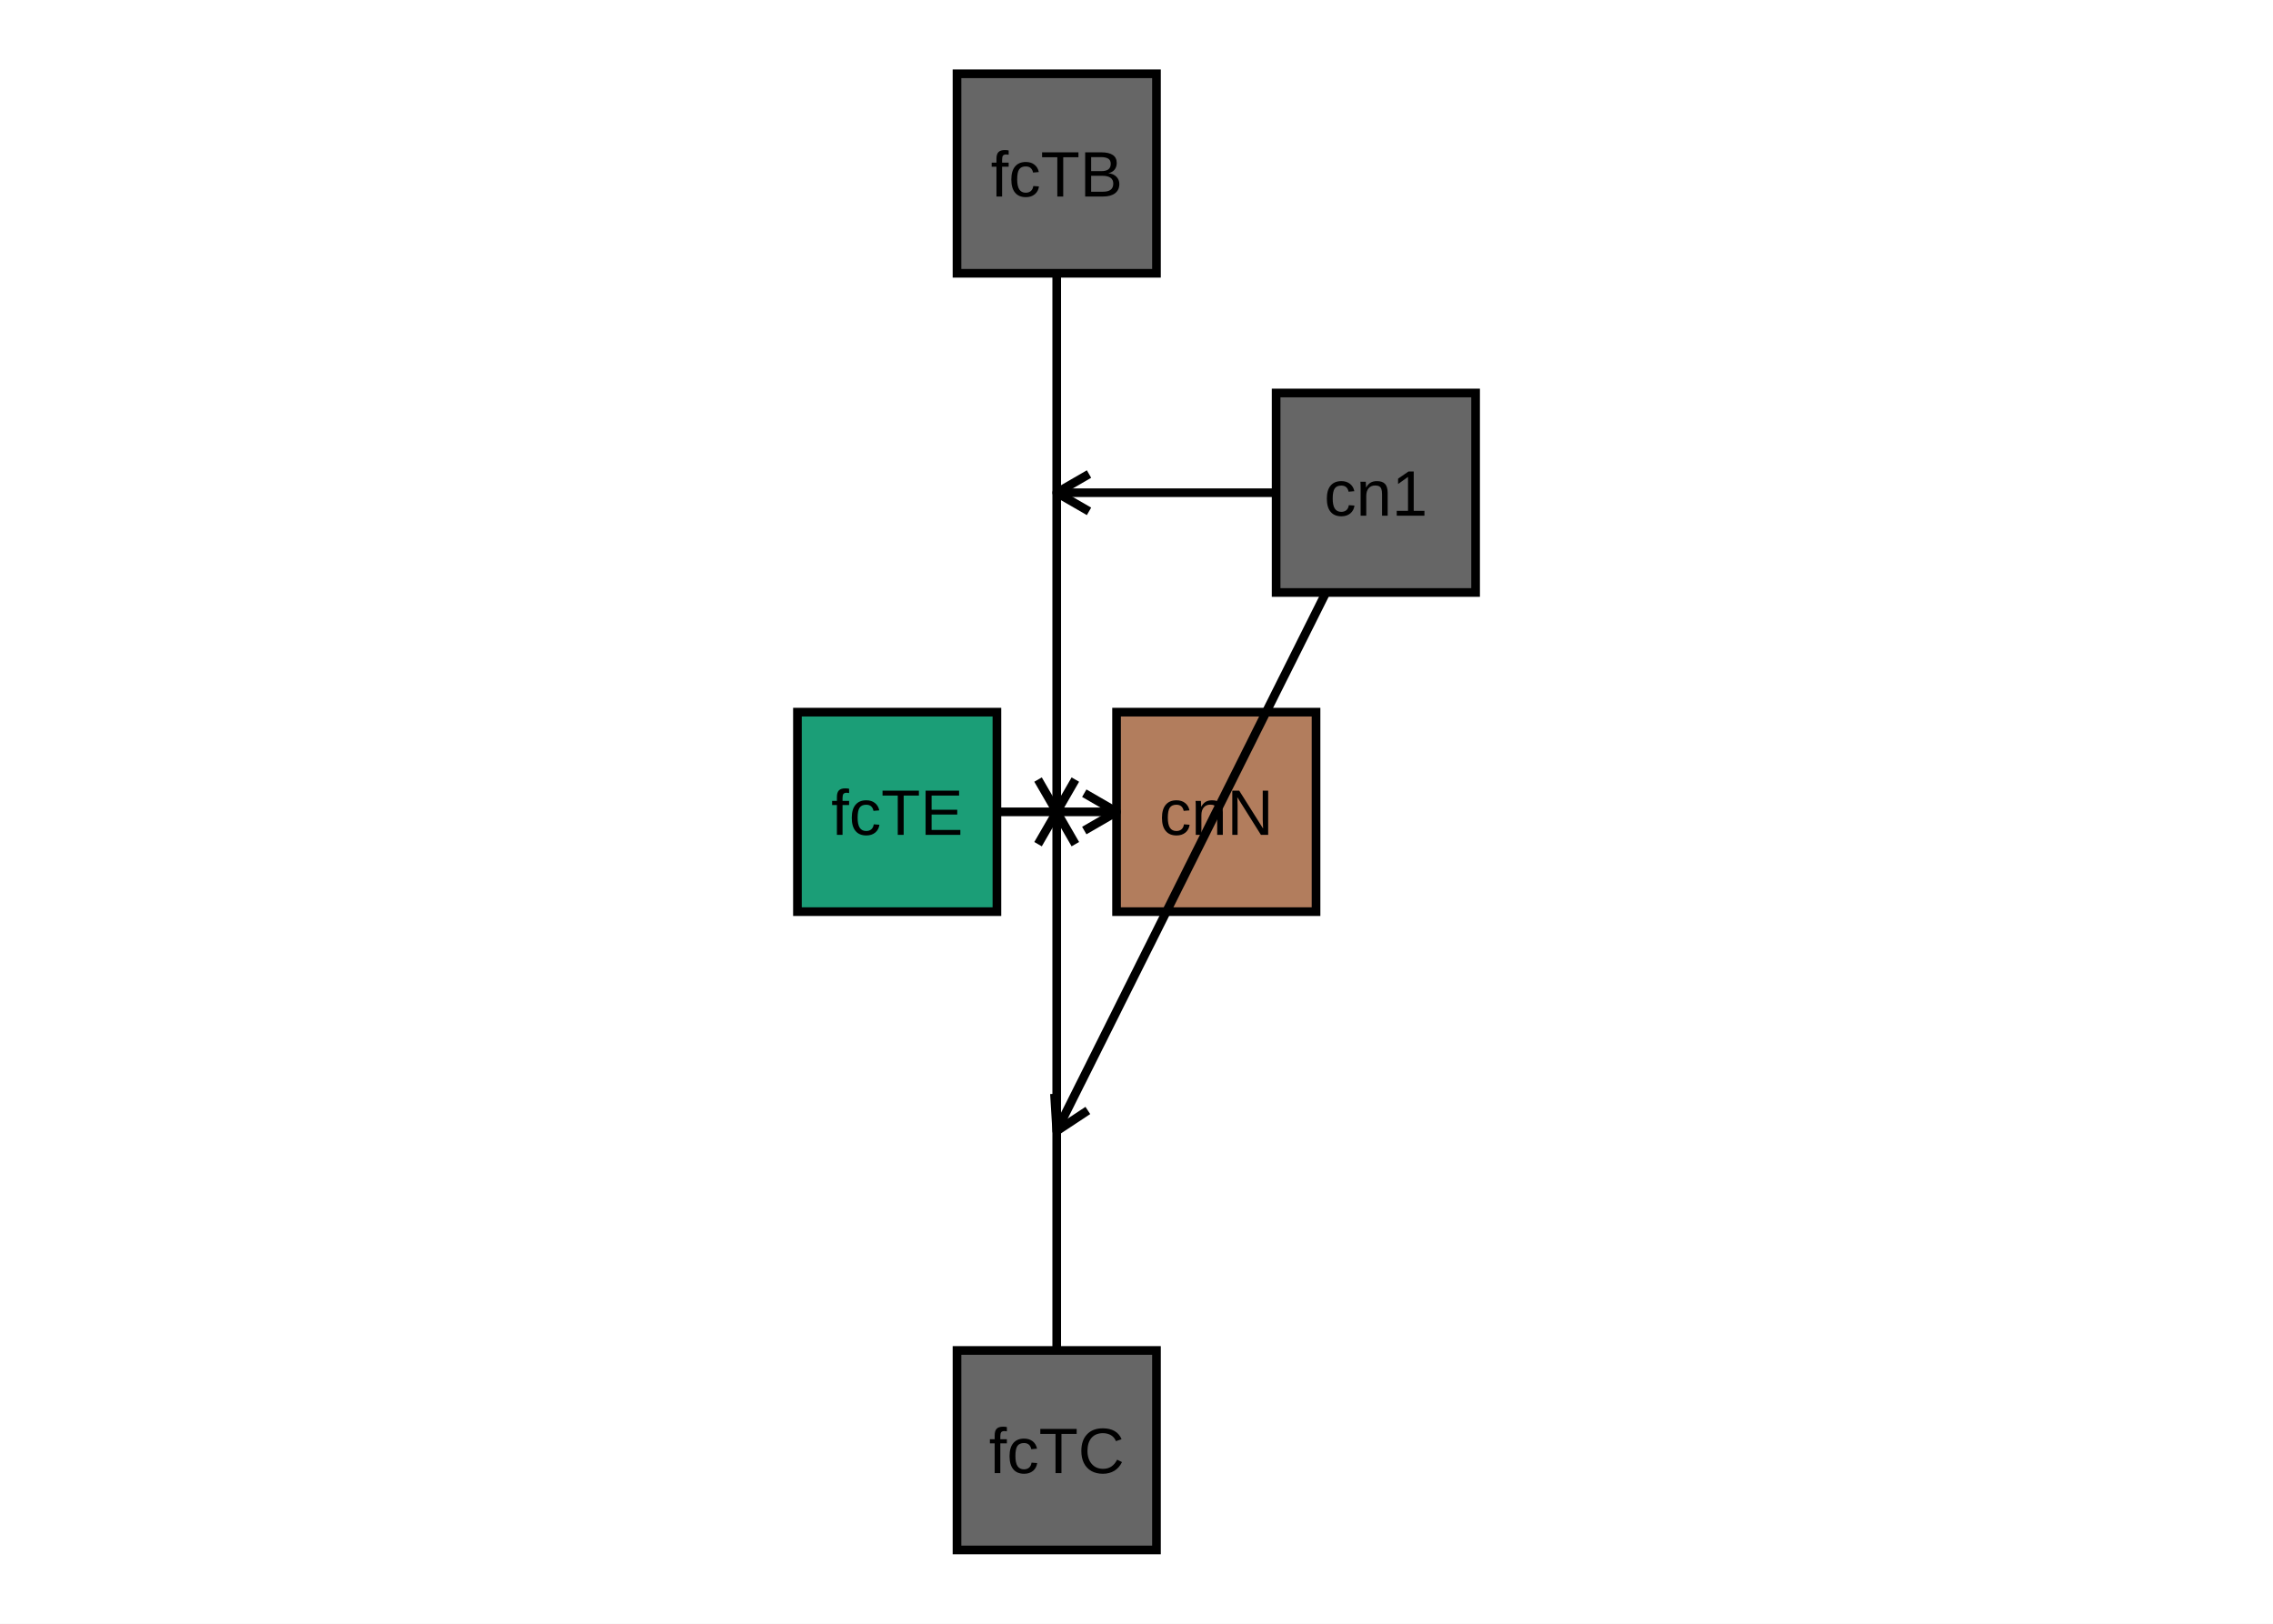
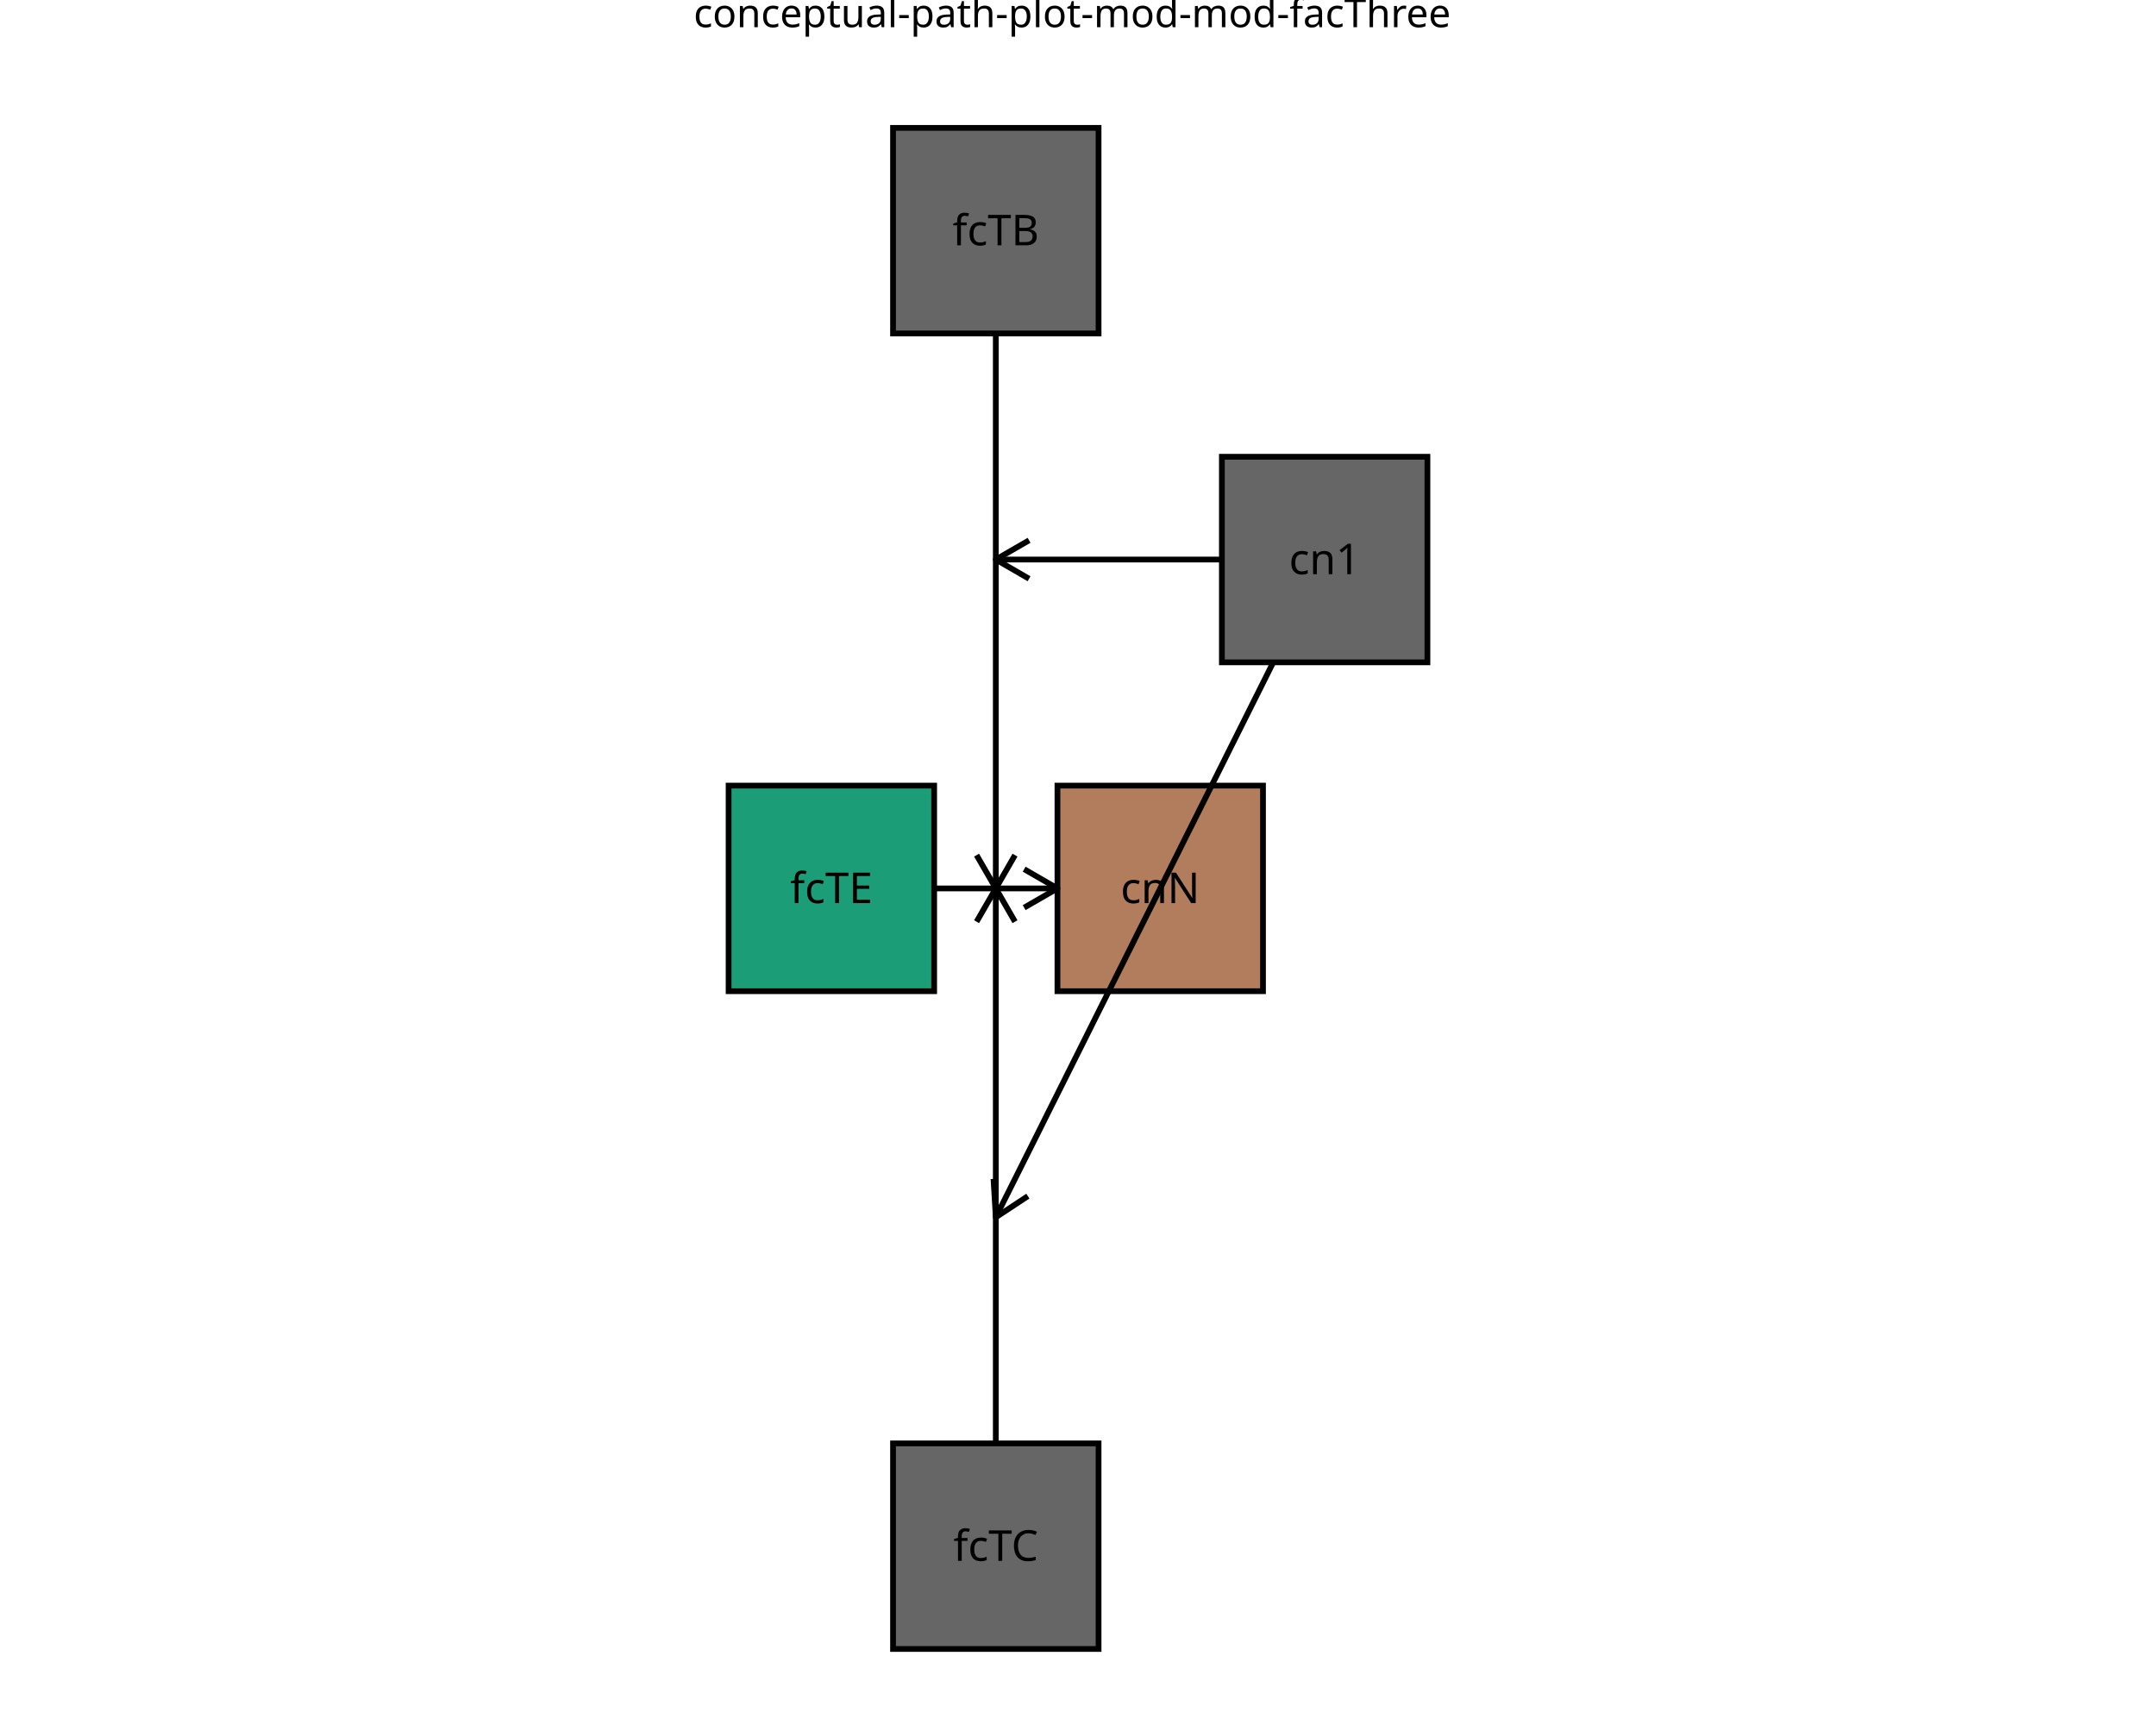
- <svg xmlns="http://www.w3.org/2000/svg" width="504.00pt" height="360.00pt" viewBox="0 0 504.00 360.00">
-   <g class="svglite">
-     <defs>
-       <style type="text/css">
+ <svg xmlns="http://www.w3.org/2000/svg" class="svglite" data-engine-version="2.0" width="720.00pt" height="576.00pt" viewBox="0 0 720.00 576.00">
+   <defs>
+     <style type="text/css">
    .svglite line, .svglite polyline, .svglite polygon, .svglite path, .svglite rect, .svglite circle {
      fill: none;
      stroke: #000000;
      stroke-linecap: round;
      stroke-linejoin: round;
      stroke-miterlimit: 10.00;
    }
-     .svglite text {
-       white-space: pre;
-     }
-     .svglite g.glyphgroup path {
-       fill: inherit;
-       stroke: none;
-     }
  </style>
-     </defs>
-     <rect width="100%" height="100%" style="stroke: none; fill: #FFFFFF;" />
-     <defs>
-       <clipPath id="cpMC4wMHw1MDQuMDB8MC4wMHwzNjAuMDA=">
-         <rect x="0.00" y="0.00" width="504.00" height="360.00" />
-       </clipPath>
-     </defs>
-     <g clip-path="url(#cpMC4wMHw1MDQuMDB8MC4wMHwzNjAuMDA=)">
+   </defs>
+   <rect width="100%" height="100%" style="stroke: none; fill: #FFFFFF;" />
+   <defs>
+     <clipPath id="cpMC4wMHw3MjAuMDB8MC4wMHw1NzYuMDA=">
+       <rect x="0.00" y="0.00" width="720.00" height="576.00" />
+     </clipPath>
+   </defs>
+   <g clip-path="url(#cpMC4wMHw3MjAuMDB8MC4wMHw1NzYuMDA=)">
</g>
-     <defs>
-       <clipPath id="cpMTY5LjMwfDMzNC43MHwwLjAwfDM2MC4wMA==">
-         <rect x="169.30" y="0.00" width="165.41" height="360.00" />
-       </clipPath>
-     </defs>
-     <g clip-path="url(#cpMTY5LjMwfDMzNC43MHwwLjAwfDM2MC4wMA==)">
-       <rect x="169.30" y="0.00" width="165.41" height="360.00" style="stroke-width: 10.67; stroke: none;" />
-     </g>
-     <g clip-path="url(#cpMC4wMHw1MDQuMDB8MC4wMHwzNjAuMDA=)">
+   <defs>
+     <clipPath id="cpMjMxLjY1fDQ4OC4zNXwwLjAwfDU3Ni4wMA==">
+       <rect x="231.65" y="0.00" width="256.70" height="576.00" />
+     </clipPath>
+   </defs>
+   <g clip-path="url(#cpMjMxLjY1fDQ4OC4zNXwwLjAwfDU3Ni4wMA==)">
+     <rect x="231.65" y="0.00" width="256.70" height="576.00" style="stroke-width: 10.67; stroke: none;" />
+   </g>
+   <g clip-path="url(#cpMC4wMHw3MjAuMDB8MC4wMHw1NzYuMDA=)">
</g>
-     <g clip-path="url(#cpMTY5LjMwfDMzNC43MHwwLjAwfDM2MC4wMA==)">
-       <rect x="169.30" y="0.00" width="165.41" height="360.00" style="stroke-width: 10.67; stroke: none;" />
-       <rect x="176.82" y="157.89" width="44.23" height="44.23" style="stroke-width: 1.92; stroke-linecap: butt; stroke-linejoin: miter; fill: #1B9E77;" />
-       <rect x="247.58" y="157.89" width="44.23" height="44.23" style="stroke-width: 1.92; stroke-linecap: butt; stroke-linejoin: miter; fill: #B27D5D;" />
-       <rect x="212.20" y="16.36" width="44.23" height="44.23" style="stroke-width: 1.92; stroke-linecap: butt; stroke-linejoin: miter; fill: #666666;" />
-       <rect x="212.20" y="299.41" width="44.23" height="44.23" style="stroke-width: 1.92; stroke-linecap: butt; stroke-linejoin: miter; fill: #666666;" />
-       <rect x="282.96" y="87.13" width="44.23" height="44.23" style="stroke-width: 1.92; stroke-linecap: butt; stroke-linejoin: miter; fill: #666666;" />
-       <rect x="212.20" y="157.89" width="44.23" height="44.23" style="stroke-width: 1.92; stroke: none; stroke-linecap: butt; stroke-linejoin: miter;" />
-       <rect x="212.20" y="87.13" width="44.23" height="44.23" style="stroke-width: 1.92; stroke: none; stroke-linecap: butt; stroke-linejoin: miter;" />
-       <rect x="212.20" y="157.89" width="44.23" height="44.23" style="stroke-width: 1.92; stroke: none; stroke-linecap: butt; stroke-linejoin: miter;" />
-       <rect x="212.20" y="228.65" width="44.23" height="44.23" style="stroke-width: 1.92; stroke: none; stroke-linecap: butt; stroke-linejoin: miter;" />
-       <polyline points="221.04,180.00 221.09,180.00 221.80,180.00 222.52,180.00 223.23,180.00 223.95,180.00 224.66,180.00 225.38,180.00 226.09,180.00 226.80,180.00 227.52,180.00 228.23,180.00 228.95,180.00 229.66,180.00 230.38,180.00 231.09,180.00 231.81,180.00 232.52,180.00 233.24,180.00 233.95,180.00 234.67,180.00 235.38,180.00 236.10,180.00 236.81,180.00 237.53,180.00 238.24,180.00 238.96,180.00 239.67,180.00 240.39,180.00 241.10,180.00 241.81,180.00 242.53,180.00 243.24,180.00 243.96,180.00 244.67,180.00 245.39,180.00 246.10,180.00 246.82,180.00 247.53,180.00 247.58,180.00 " style="stroke-width: 1.92; stroke-linecap: butt;" />
-       <polyline points="240.42,184.14 247.58,180.00 240.42,175.86 " style="stroke-width: 1.92; stroke-linecap: butt;" />
-       <polyline points="234.31,60.59 234.31,61.35 234.31,62.78 234.31,64.21 234.31,65.64 234.31,67.07 234.31,68.50 234.31,69.93 234.31,71.36 234.31,72.79 234.31,74.21 234.31,75.64 234.31,77.07 234.31,78.50 234.31,79.93 234.31,81.36 234.31,82.79 234.31,84.22 234.31,85.65 234.31,87.08 234.31,88.51 234.31,89.94 234.31,91.37 234.31,92.80 234.31,94.23 234.31,95.66 234.31,97.09 234.31,98.52 234.31,99.95 234.31,101.38 234.31,102.81 234.31,104.23 234.31,105.66 234.31,107.09 234.31,108.52 234.31,109.95 234.31,111.38 234.31,112.81 234.31,114.24 234.31,115.67 234.31,117.10 234.31,118.53 234.31,119.96 234.31,121.39 234.31,122.82 234.31,124.25 234.31,125.68 234.31,127.11 234.31,128.54 234.31,129.97 234.31,131.40 234.31,132.83 234.31,134.26 234.31,135.68 234.31,137.11 234.31,138.54 234.31,139.97 234.31,141.40 234.31,142.83 234.31,144.26 234.31,145.69 234.31,147.12 234.31,148.55 234.31,149.98 234.31,151.41 234.31,152.84 234.31,154.27 234.31,155.70 234.31,157.13 234.31,158.56 234.31,159.99 234.31,161.42 234.31,162.85 234.31,164.28 234.31,165.70 234.31,167.13 234.31,168.56 234.31,169.99 234.31,171.42 234.31,172.85 234.31,174.28 234.31,175.71 234.31,177.14 234.31,178.57 234.31,180.00 " style="stroke-width: 1.92; stroke-linecap: butt;" />
-       <polyline points="230.17,172.84 234.31,180.00 238.44,172.84 " style="stroke-width: 1.92; stroke-linecap: butt;" />
-       <polyline points="282.96,109.24 282.91,109.24 282.20,109.24 281.48,109.24 280.77,109.24 280.05,109.24 279.34,109.24 278.62,109.24 277.91,109.24 277.20,109.24 276.48,109.24 275.77,109.24 275.05,109.24 274.34,109.24 273.62,109.24 272.91,109.24 272.19,109.24 271.48,109.24 270.76,109.24 270.05,109.24 269.33,109.24 268.62,109.24 267.90,109.24 267.19,109.24 266.47,109.24 265.76,109.24 265.04,109.24 264.33,109.24 263.61,109.24 262.90,109.24 262.19,109.24 261.47,109.24 260.76,109.24 260.04,109.24 259.33,109.24 258.61,109.24 257.90,109.24 257.18,109.24 256.47,109.24 255.75,109.24 255.04,109.24 254.32,109.24 253.61,109.24 252.89,109.24 252.18,109.24 251.46,109.24 250.75,109.24 250.03,109.24 249.32,109.24 248.60,109.24 247.89,109.24 247.18,109.24 246.46,109.24 245.75,109.24 245.03,109.24 244.32,109.24 243.60,109.24 242.89,109.24 242.17,109.24 241.46,109.24 240.74,109.24 240.03,109.24 239.31,109.24 238.60,109.24 237.88,109.24 237.17,109.24 236.45,109.24 235.74,109.24 235.02,109.24 234.31,109.24 " style="stroke-width: 1.92; stroke-linecap: butt;" />
-       <polyline points="241.47,105.10 234.31,109.24 241.47,113.37 " style="stroke-width: 1.92; stroke-linecap: butt;" />
-       <polyline points="234.31,299.41 234.31,298.65 234.31,297.22 234.31,295.79 234.31,294.36 234.31,292.93 234.31,291.50 234.31,290.07 234.31,288.64 234.31,287.21 234.31,285.79 234.31,284.36 234.31,282.93 234.31,281.50 234.31,280.07 234.31,278.64 234.31,277.21 234.31,275.78 234.31,274.35 234.31,272.92 234.31,271.49 234.31,270.06 234.31,268.63 234.31,267.20 234.31,265.77 234.31,264.34 234.31,262.91 234.31,261.48 234.31,260.05 234.31,258.62 234.31,257.19 234.31,255.77 234.31,254.34 234.31,252.91 234.31,251.48 234.31,250.05 234.31,248.62 234.31,247.19 234.31,245.76 234.31,244.33 234.31,242.90 234.31,241.47 234.31,240.04 234.31,238.61 234.31,237.18 234.31,235.75 234.31,234.32 234.31,232.89 234.31,231.46 234.31,230.03 234.31,228.60 234.31,227.17 234.31,225.74 234.31,224.32 234.31,222.89 234.31,221.46 234.31,220.03 234.31,218.60 234.31,217.17 234.31,215.74 234.31,214.31 234.31,212.88 234.31,211.45 234.31,210.02 234.31,208.59 234.31,207.16 234.31,205.73 234.31,204.30 234.31,202.87 234.31,201.44 234.31,200.01 234.31,198.58 234.31,197.15 234.31,195.72 234.31,194.30 234.31,192.87 234.31,191.44 234.31,190.01 234.31,188.58 234.31,187.15 234.31,185.72 234.31,184.29 234.31,182.86 234.31,181.43 234.31,180.00 " style="stroke-width: 1.92; stroke-linecap: butt;" />
-       <polyline points="238.44,187.16 234.31,180.00 230.17,187.16 " style="stroke-width: 1.92; stroke-linecap: butt;" />
-       <polyline points="294.01,131.35 293.64,132.11 292.92,133.54 292.21,134.97 291.49,136.40 290.78,137.83 290.06,139.26 289.35,140.69 288.63,142.12 287.92,143.55 287.20,144.98 286.49,146.41 285.77,147.84 285.06,149.27 284.34,150.69 283.63,152.12 282.91,153.55 282.20,154.98 281.48,156.41 280.77,157.84 280.05,159.27 279.34,160.70 278.62,162.13 277.91,163.56 277.20,164.99 276.48,166.42 275.77,167.85 275.05,169.28 274.34,170.71 273.62,172.14 272.91,173.57 272.19,175.00 271.48,176.43 270.76,177.86 270.05,179.29 269.33,180.71 268.62,182.14 267.90,183.57 267.19,185.00 266.47,186.43 265.76,187.86 265.04,189.29 264.33,190.72 263.61,192.15 262.90,193.58 262.19,195.01 261.47,196.44 260.76,197.87 260.04,199.30 259.33,200.73 258.61,202.16 257.90,203.59 257.18,205.02 256.47,206.45 255.75,207.88 255.04,209.31 254.32,210.73 253.61,212.16 252.89,213.59 252.18,215.02 251.46,216.45 250.75,217.88 250.03,219.31 249.32,220.74 248.60,222.17 247.89,223.60 247.18,225.03 246.46,226.46 245.75,227.89 245.03,229.32 244.32,230.75 243.60,232.18 242.89,233.61 242.17,235.04 241.46,236.47 240.74,237.90 240.03,239.33 239.31,240.75 238.60,242.18 237.88,243.61 237.17,245.04 236.45,246.47 235.74,247.90 235.02,249.33 234.31,250.76 " style="stroke-width: 1.92; stroke-linecap: butt;" />
-       <polyline points="233.81,242.51 234.31,250.76 241.21,246.20 " style="stroke-width: 1.92; stroke-linecap: butt;" />
-       <text x="198.93" y="185.09" text-anchor="middle" style="font-size: 14.23px; font-family: &quot;Arial&quot;;" textLength="29.23px" lengthAdjust="spacingAndGlyphs">fcTE</text>
-       <text x="269.69" y="185.09" text-anchor="middle" style="font-size: 14.23px; font-family: &quot;Arial&quot;;" textLength="25.28px" lengthAdjust="spacingAndGlyphs">cnN</text>
-       <text x="234.31" y="43.57" text-anchor="middle" style="font-size: 14.23px; font-family: &quot;Arial&quot;;" textLength="29.23px" lengthAdjust="spacingAndGlyphs">fcTB</text>
-       <text x="234.31" y="326.61" text-anchor="middle" style="font-size: 14.23px; font-family: &quot;Arial&quot;;" textLength="30.02px" lengthAdjust="spacingAndGlyphs">fcTC</text>
-       <text x="305.07" y="114.33" text-anchor="middle" style="font-size: 14.23px; font-family: &quot;Arial&quot;;" textLength="22.92px" lengthAdjust="spacingAndGlyphs">cn1</text>
-     </g>
-     <g clip-path="url(#cpMC4wMHw1MDQuMDB8MC4wMHwzNjAuMDA=)">
- </g>
+   <defs>
+     <clipPath id="cpMjMxLjY1fDQ4OC4zNXwxNy4zMHw1NzYuMDA=">
+       <rect x="231.65" y="17.30" width="256.70" height="558.70" />
+     </clipPath>
+   </defs>
+   <g clip-path="url(#cpMjMxLjY1fDQ4OC4zNXwxNy4zMHw1NzYuMDA=)">
+     <rect x="231.65" y="17.30" width="256.70" height="558.70" style="stroke-width: 10.67; stroke: none;" />
+     <rect x="243.32" y="262.33" width="68.64" height="68.64" style="stroke-width: 1.92; stroke-linecap: butt; stroke-linejoin: miter; fill: #1B9E77;" />
+     <rect x="353.14" y="262.33" width="68.64" height="68.64" style="stroke-width: 1.92; stroke-linecap: butt; stroke-linejoin: miter; fill: #B27D5D;" />
+     <rect x="298.23" y="42.70" width="68.64" height="68.64" style="stroke-width: 1.92; stroke-linecap: butt; stroke-linejoin: miter; fill: #666666;" />
+     <rect x="298.23" y="481.97" width="68.64" height="68.64" style="stroke-width: 1.92; stroke-linecap: butt; stroke-linejoin: miter; fill: #666666;" />
+     <rect x="408.05" y="152.52" width="68.64" height="68.64" style="stroke-width: 1.92; stroke-linecap: butt; stroke-linejoin: miter; fill: #666666;" />
+     <rect x="298.23" y="262.33" width="68.64" height="68.64" style="stroke-width: 1.92; stroke: none; stroke-linecap: butt; stroke-linejoin: miter;" />
+     <rect x="298.23" y="152.52" width="68.64" height="68.64" style="stroke-width: 1.92; stroke: none; stroke-linecap: butt; stroke-linejoin: miter;" />
+     <rect x="298.23" y="262.33" width="68.64" height="68.64" style="stroke-width: 1.92; stroke: none; stroke-linecap: butt; stroke-linejoin: miter;" />
+     <rect x="298.23" y="372.15" width="68.64" height="68.64" style="stroke-width: 1.92; stroke: none; stroke-linecap: butt; stroke-linejoin: miter;" />
+     <polyline points="311.95,296.65 312.02,296.65 313.13,296.65 314.24,296.65 315.35,296.65 316.46,296.65 317.57,296.65 318.68,296.65 319.79,296.65 320.90,296.65 322.01,296.65 323.12,296.65 324.23,296.65 325.34,296.65 326.44,296.65 327.55,296.65 328.66,296.65 329.77,296.65 330.88,296.65 331.99,296.65 333.10,296.65 334.21,296.65 335.32,296.65 336.43,296.65 337.54,296.65 338.65,296.65 339.76,296.65 340.87,296.65 341.97,296.65 343.08,296.65 344.19,296.65 345.30,296.65 346.41,296.65 347.52,296.65 348.63,296.65 349.74,296.65 350.85,296.65 351.96,296.65 353.07,296.65 353.14,296.65 " style="stroke-width: 1.92; stroke-linecap: butt;" />
+     <polyline points="342.02,303.07 353.14,296.65 342.02,290.23 " style="stroke-width: 1.92; stroke-linecap: butt;" />
+     <polyline points="332.55,111.34 332.55,112.51 332.55,114.73 332.55,116.95 332.55,119.17 332.55,121.39 332.55,123.61 332.55,125.82 332.55,128.04 332.55,130.26 332.55,132.48 332.55,134.70 332.55,136.92 332.55,139.14 332.55,141.35 332.55,143.57 332.55,145.79 332.55,148.01 332.55,150.23 332.55,152.45 332.55,154.67 332.55,156.88 332.55,159.10 332.55,161.32 332.55,163.54 332.55,165.76 332.55,167.98 332.55,170.20 332.55,172.41 332.55,174.63 332.55,176.85 332.55,179.07 332.55,181.29 332.55,183.51 332.55,185.73 332.55,187.94 332.55,190.16 332.55,192.38 332.55,194.60 332.55,196.82 332.55,199.04 332.55,201.26 332.55,203.47 332.55,205.69 332.55,207.91 332.55,210.13 332.55,212.35 332.55,214.57 332.55,216.78 332.55,219.00 332.55,221.22 332.55,223.44 332.55,225.66 332.55,227.88 332.55,230.10 332.55,232.31 332.55,234.53 332.55,236.75 332.55,238.97 332.55,241.19 332.55,243.41 332.55,245.63 332.55,247.84 332.55,250.06 332.55,252.28 332.55,254.50 332.55,256.72 332.55,258.94 332.55,261.16 332.55,263.37 332.55,265.59 332.55,267.81 332.55,270.03 332.55,272.25 332.55,274.47 332.55,276.69 332.55,278.90 332.55,281.12 332.55,283.34 332.55,285.56 332.55,287.78 332.55,290.00 332.55,292.21 332.55,294.43 332.55,296.65 " style="stroke-width: 1.92; stroke-linecap: butt;" />
+     <polyline points="326.13,285.54 332.55,296.65 338.96,285.54 " style="stroke-width: 1.92; stroke-linecap: butt;" />
+     <polyline points="408.05,186.83 407.98,186.83 406.87,186.83 405.76,186.83 404.65,186.83 403.54,186.83 402.43,186.83 401.32,186.83 400.21,186.83 399.10,186.83 397.99,186.83 396.88,186.83 395.77,186.83 394.66,186.83 393.56,186.83 392.45,186.83 391.34,186.83 390.23,186.83 389.12,186.83 388.01,186.83 386.90,186.83 385.79,186.83 384.68,186.83 383.57,186.83 382.46,186.83 381.35,186.83 380.24,186.83 379.13,186.83 378.03,186.83 376.92,186.83 375.81,186.83 374.70,186.83 373.59,186.83 372.48,186.83 371.37,186.83 370.26,186.83 369.15,186.83 368.04,186.83 366.93,186.83 365.82,186.83 364.71,186.83 363.61,186.83 362.50,186.83 361.39,186.83 360.28,186.83 359.17,186.83 358.06,186.83 356.95,186.83 355.84,186.83 354.73,186.83 353.62,186.83 352.51,186.83 351.40,186.83 350.29,186.83 349.18,186.83 348.08,186.83 346.97,186.83 345.86,186.83 344.75,186.83 343.64,186.83 342.53,186.83 341.42,186.83 340.31,186.83 339.20,186.83 338.09,186.83 336.98,186.83 335.87,186.83 334.76,186.83 333.65,186.83 332.55,186.83 " style="stroke-width: 1.92; stroke-linecap: butt;" />
+     <polyline points="343.66,180.42 332.55,186.83 343.66,193.25 " style="stroke-width: 1.92; stroke-linecap: butt;" />
+     <polyline points="332.55,481.97 332.55,480.79 332.55,478.57 332.55,476.35 332.55,474.13 332.55,471.92 332.55,469.70 332.55,467.48 332.55,465.26 332.55,463.04 332.55,460.82 332.55,458.60 332.55,456.39 332.55,454.17 332.55,451.95 332.55,449.73 332.55,447.51 332.55,445.29 332.55,443.08 332.55,440.86 332.55,438.64 332.55,436.42 332.55,434.20 332.55,431.98 332.55,429.76 332.55,427.55 332.55,425.33 332.55,423.11 332.55,420.89 332.55,418.67 332.55,416.45 332.55,414.23 332.55,412.02 332.55,409.80 332.55,407.58 332.55,405.36 332.55,403.14 332.55,400.92 332.55,398.70 332.55,396.49 332.55,394.27 332.55,392.05 332.55,389.83 332.55,387.61 332.55,385.39 332.55,383.17 332.55,380.96 332.55,378.74 332.55,376.52 332.55,374.30 332.55,372.08 332.55,369.86 332.55,367.65 332.55,365.43 332.55,363.21 332.55,360.99 332.55,358.77 332.55,356.55 332.55,354.33 332.55,352.12 332.55,349.90 332.55,347.68 332.55,345.46 332.55,343.24 332.55,341.02 332.55,338.80 332.55,336.59 332.55,334.37 332.55,332.15 332.55,329.93 332.55,327.71 332.55,325.49 332.55,323.27 332.55,321.06 332.55,318.84 332.55,316.62 332.55,314.40 332.55,312.18 332.55,309.96 332.55,307.74 332.55,305.53 332.55,303.31 332.55,301.09 332.55,298.87 332.55,296.65 " style="stroke-width: 1.92; stroke-linecap: butt;" />
+     <polyline points="338.96,307.77 332.55,296.65 326.13,307.77 " style="stroke-width: 1.92; stroke-linecap: butt;" />
+     <polyline points="425.20,221.15 424.61,222.33 423.51,224.55 422.40,226.77 421.29,228.99 420.18,231.21 419.07,233.42 417.96,235.64 416.85,237.86 415.74,240.08 414.63,242.30 413.52,244.52 412.41,246.74 411.30,248.95 410.19,251.17 409.09,253.39 407.98,255.61 406.87,257.83 405.76,260.05 404.65,262.26 403.54,264.48 402.43,266.70 401.32,268.92 400.21,271.14 399.10,273.36 397.99,275.58 396.88,277.79 395.77,280.01 394.66,282.23 393.56,284.45 392.45,286.67 391.34,288.89 390.23,291.11 389.12,293.32 388.01,295.54 386.90,297.76 385.79,299.98 384.68,302.20 383.57,304.42 382.46,306.64 381.35,308.85 380.24,311.07 379.13,313.29 378.03,315.51 376.92,317.73 375.81,319.95 374.70,322.17 373.59,324.38 372.48,326.60 371.37,328.82 370.26,331.04 369.15,333.26 368.04,335.48 366.93,337.69 365.82,339.91 364.71,342.13 363.61,344.35 362.50,346.57 361.39,348.79 360.28,351.01 359.17,353.22 358.06,355.44 356.95,357.66 355.84,359.88 354.73,362.10 353.62,364.32 352.51,366.54 351.40,368.75 350.29,370.97 349.18,373.19 348.08,375.41 346.97,377.63 345.86,379.85 344.75,382.07 343.64,384.28 342.53,386.50 341.42,388.72 340.31,390.94 339.20,393.16 338.09,395.38 336.98,397.60 335.87,399.81 334.76,402.03 333.65,404.25 332.55,406.47 " style="stroke-width: 1.92; stroke-linecap: butt;" />
+     <polyline points="331.78,393.66 332.55,406.47 343.26,399.40 " style="stroke-width: 1.92; stroke-linecap: butt;" />
+     <text x="277.64" y="301.55" text-anchor="middle" style="font-size: 14.23px; font-family: sans;" textLength="29.25px" lengthAdjust="spacingAndGlyphs">fcTE</text>
+     <text x="387.45" y="301.55" text-anchor="middle" style="font-size: 14.23px; font-family: sans;" textLength="25.31px" lengthAdjust="spacingAndGlyphs">cnN</text>
+     <text x="332.55" y="81.91" text-anchor="middle" style="font-size: 14.23px; font-family: sans;" textLength="29.25px" lengthAdjust="spacingAndGlyphs">fcTB</text>
+     <text x="332.55" y="521.18" text-anchor="middle" style="font-size: 14.23px; font-family: sans;" textLength="30.04px" lengthAdjust="spacingAndGlyphs">fcTC</text>
+     <text x="442.36" y="191.73" text-anchor="middle" style="font-size: 14.23px; font-family: sans;" textLength="22.94px" lengthAdjust="spacingAndGlyphs">cn1</text>
+   </g>
+   <g clip-path="url(#cpMC4wMHw3MjAuMDB8MC4wMHw1NzYuMDA=)">
+     <text x="231.65" y="9.08" style="font-size: 13.20px; font-family: sans;" textLength="236.28px" lengthAdjust="spacingAndGlyphs">conceptual-path-plot-mod-mod-facThree</text>
  </g>
</svg>
